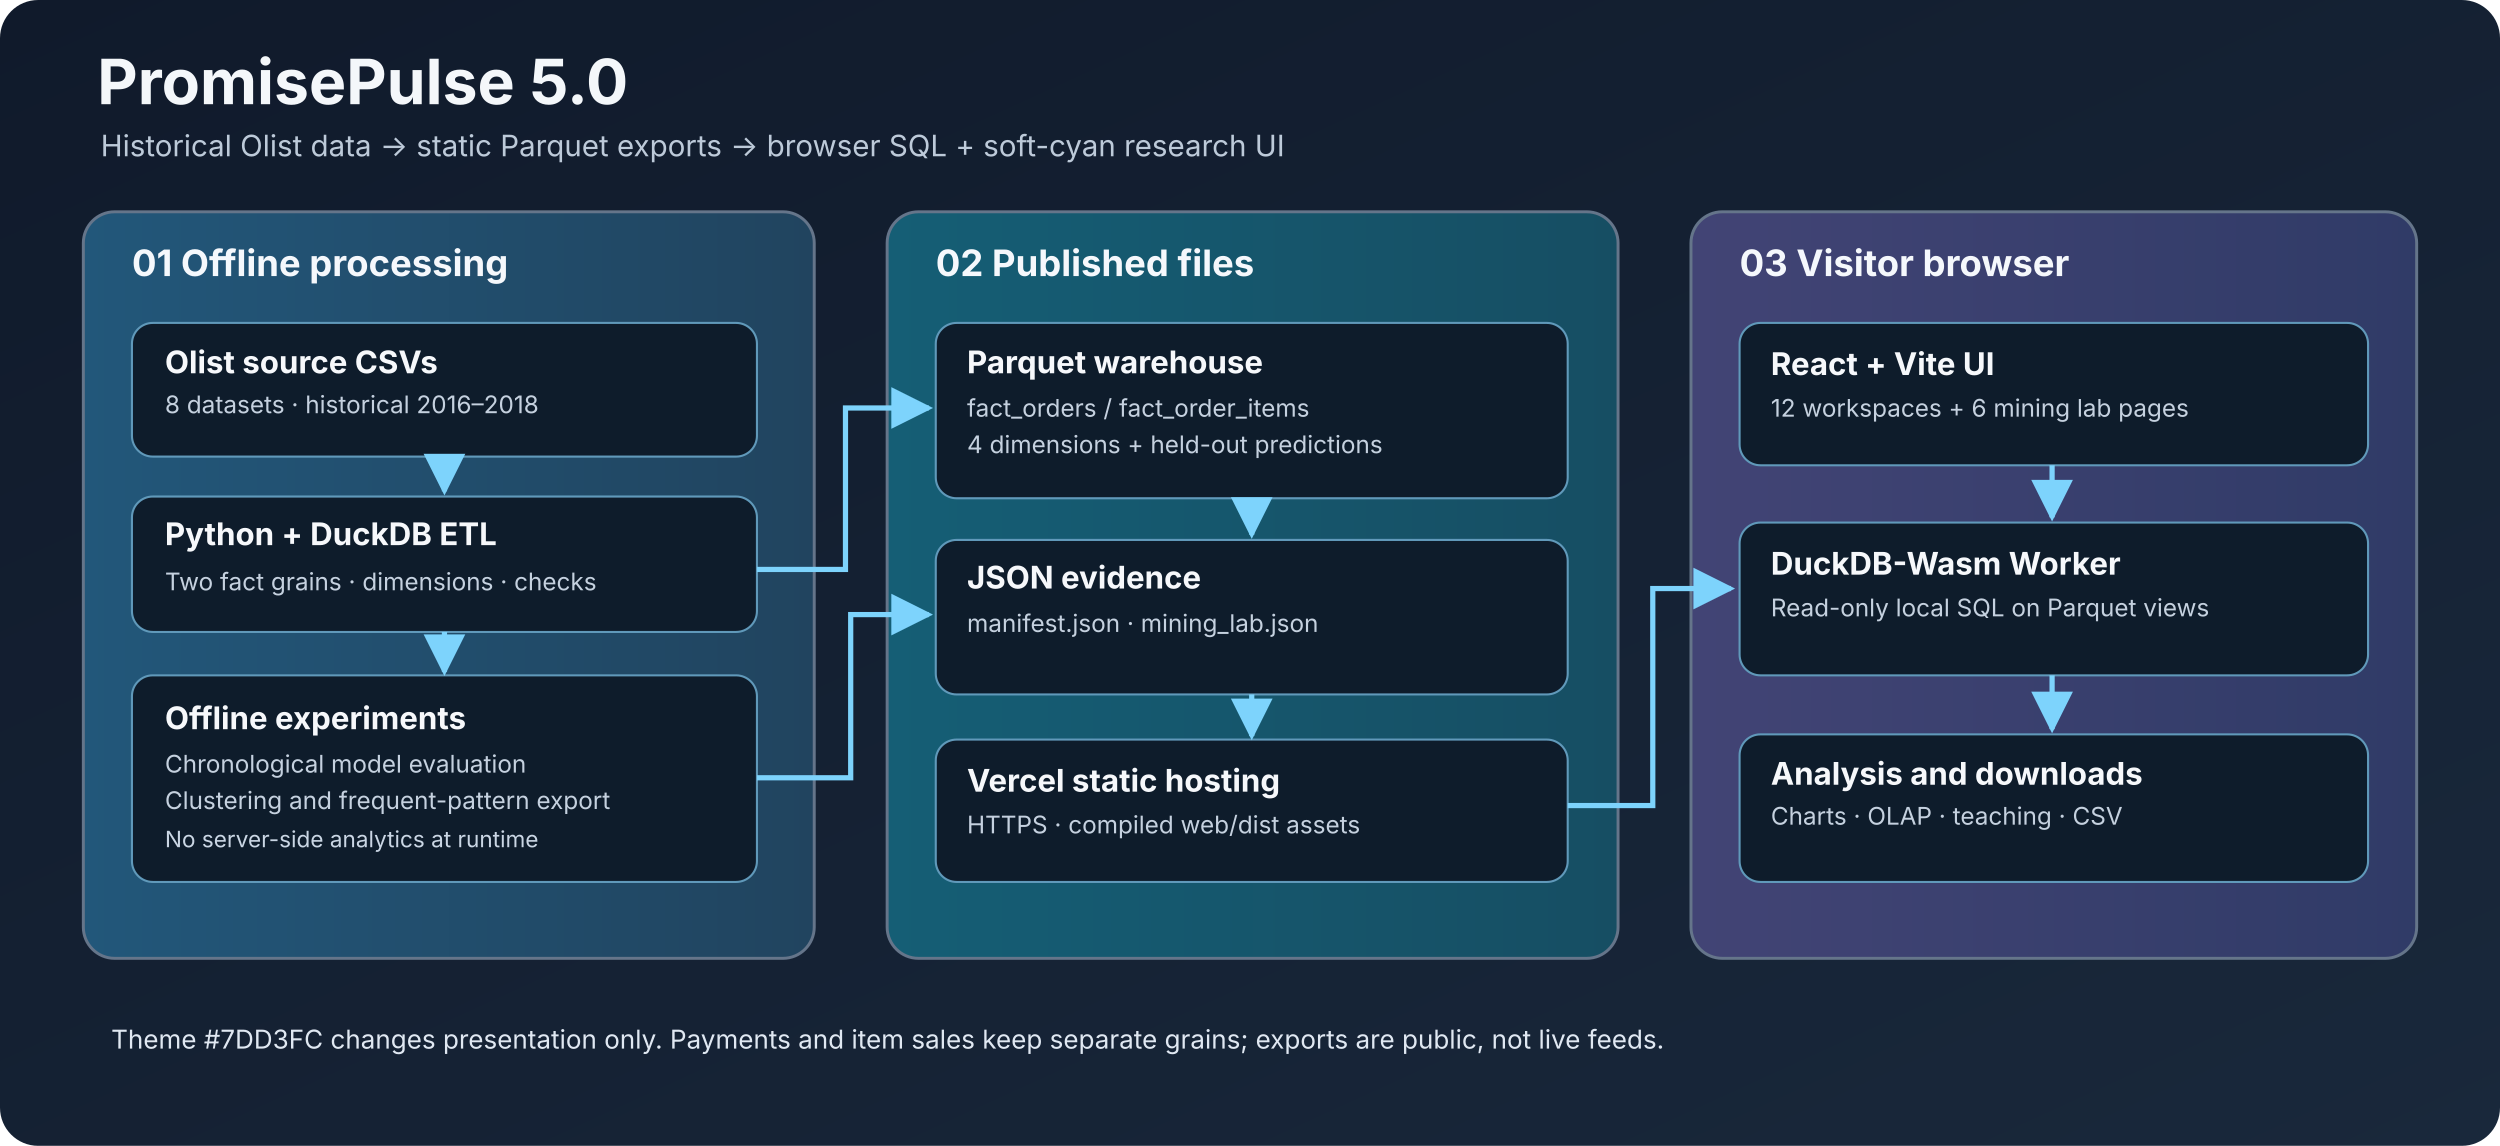
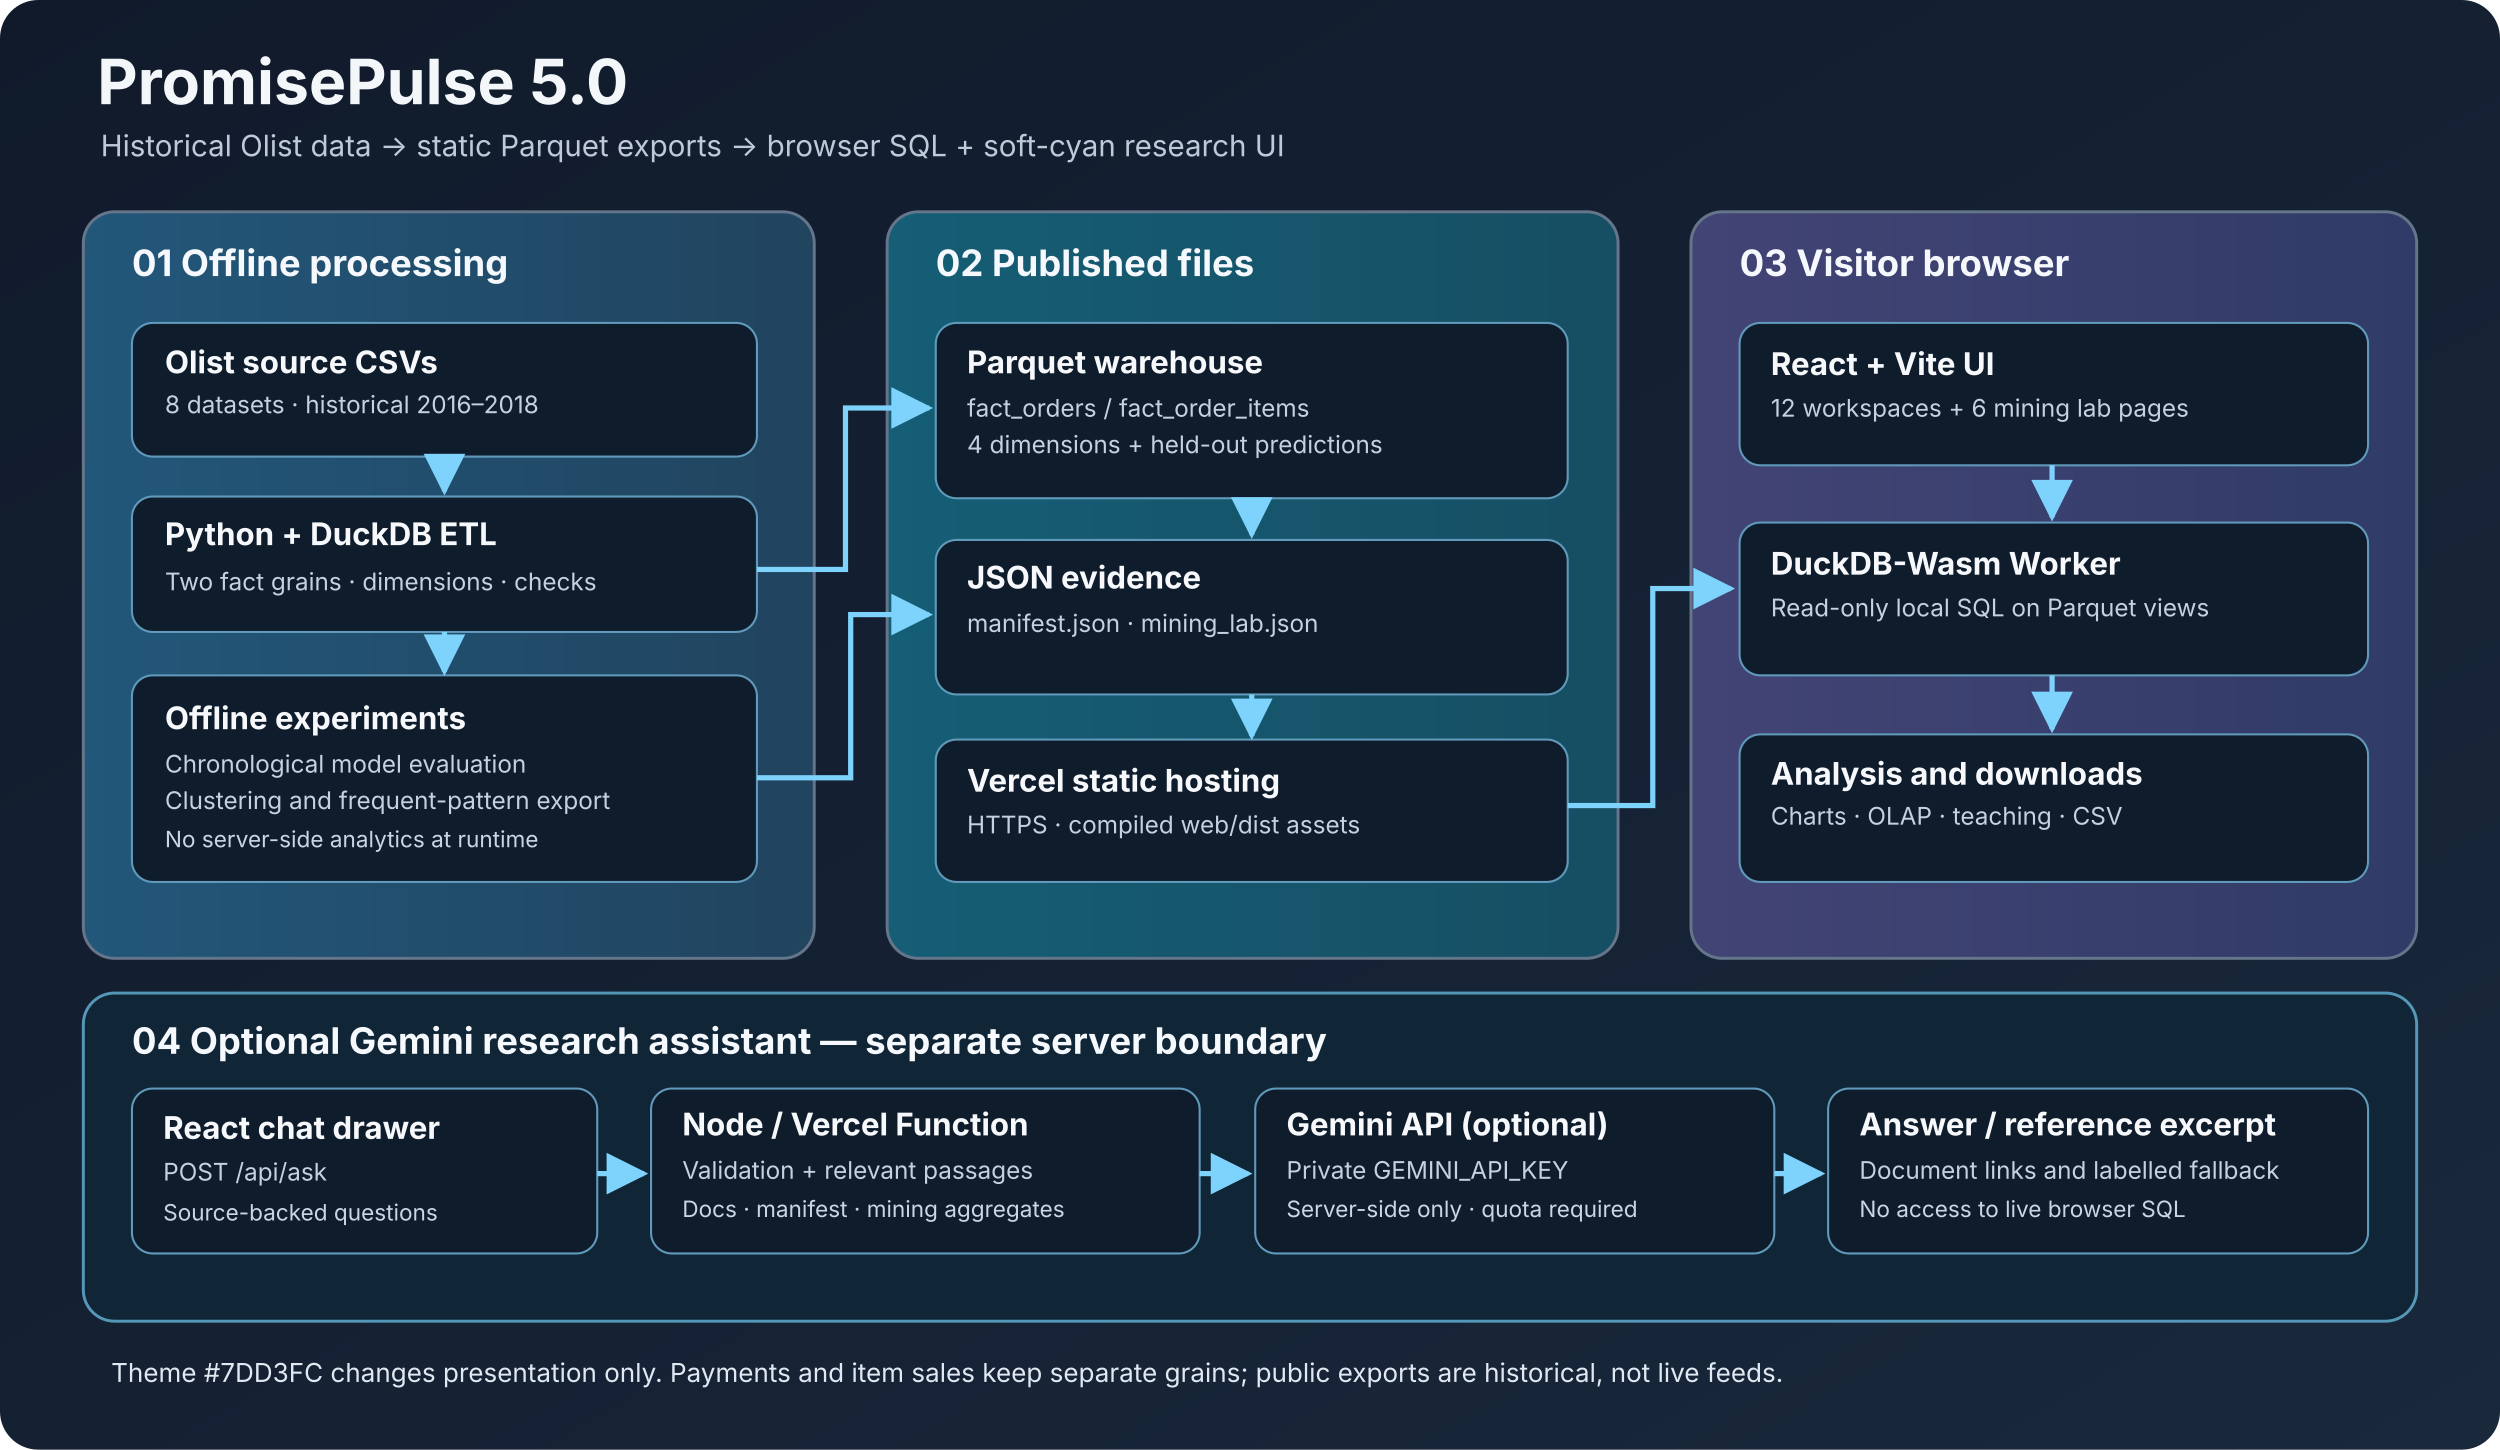
- <svg xmlns="http://www.w3.org/2000/svg" width="1440" height="660" viewBox="0 0 1440 660" role="img" aria-labelledby="title desc">
+ <svg xmlns="http://www.w3.org/2000/svg" width="1440" height="835" viewBox="0 0 1440 835" role="img" aria-labelledby="title desc">
  <defs>
    <linearGradient id="bg" x1="0" x2="1" y1="0" y2="1">
      <stop stop-color="#101a2b" />
      <stop offset="1" stop-color="#19283b" />
    </linearGradient>
    <linearGradient id="offline" x1="0" x2="1">
      <stop stop-color="#22577a" />
      <stop offset="1" stop-color="#21445f" />
    </linearGradient>
    <linearGradient id="static" x1="0" x2="1">
      <stop stop-color="#155e75" />
      <stop offset="1" stop-color="#164e63" />
    </linearGradient>
    <linearGradient id="browser" x1="0" x2="1">
      <stop stop-color="#424475" />
      <stop offset="1" stop-color="#303b67" />
    </linearGradient>
    <marker id="arrow" viewBox="0 0 10 10" refX="9" refY="5" markerWidth="8" markerHeight="8" orient="auto-start-reverse">
      <path d="M 0 0 L 10 5 L 0 10 z" fill="#7DD3FC" />
    </marker>
    <style>
  text{font-family:Inter,Arial,Helvetica,sans-serif}
  .heading{fill:#f4f7fa;font-size:36px;font-weight:700}
  .subtitle{fill:#bdcad9;font-size:17px}
  .panel{stroke:#65758a;stroke-width:1.7;rx:18}
  .label{fill:#f5f8fc;font-size:21px;font-weight:700}
  .body{fill:#e0e8f2;font-size:15px}
  .micro{fill:#cad6e4;font-size:13px}
  .node{fill:#0e1c2b;stroke:#6099ba;stroke-width:1.2;rx:12}
  .nodeTitle{fill:#f6f8fb;font-size:18px;font-weight:650}
  .nodeInfo{fill:#c5d1df;font-size:14px}
  .arrow{fill:none;stroke:#7DD3FC;stroke-width:3;marker-end:url(#arrow)}
 </style>
  </defs>
-   <rect x="0" y="0" width="1440" height="660" rx="22" fill="url(#bg)" />
+   <rect x="0" y="0" width="1440" height="835" rx="22" fill="url(#bg)" />
  <text x="56" y="60" class="heading">PromisePulse 5.0</text>
  <text x="58" y="90" class="subtitle">Historical Olist data → static Parquet exports → browser SQL + soft-cyan research UI</text>
  <rect x="48" y="122" width="421" height="430" class="panel" fill="url(#offline)" />
  <rect x="511" y="122" width="421" height="430" class="panel" fill="url(#static)" />
  <rect x="974" y="122" width="418" height="430" class="panel" fill="url(#browser)" />
  <text x="76" y="159" class="label">01  Offline processing</text>
  <text x="539" y="159" class="label">02  Published files</text>
  <text x="1002" y="159" class="label">03  Visitor browser</text>
  <rect x="76" y="186" width="360" height="77" class="node" />
  <text x="95" y="215" class="nodeTitle">Olist source CSVs</text>
  <text x="95" y="238" class="nodeInfo">8 datasets · historical 2016–2018</text>
  <rect x="76" y="286" width="360" height="78" class="node" />
  <text x="95" y="314" class="nodeTitle">Python + DuckDB ETL</text>
  <text x="95" y="340" class="nodeInfo">Two fact grains · dimensions · checks</text>
  <rect x="76" y="389" width="360" height="119" class="node" />
  <text x="95" y="420" class="nodeTitle">Offline experiments</text>
  <text x="95" y="445" class="nodeInfo">Chronological model evaluation</text>
  <text x="95" y="466" class="nodeInfo">Clustering and frequent-pattern export</text>
  <text x="95" y="488" class="micro">No server-side analytics at runtime</text>
  <path d="M256 263 V283" class="arrow" />
  <path d="M256 364 V387" class="arrow" />
  <rect x="539" y="186" width="364" height="101" class="node" />
  <text x="557" y="215" class="nodeTitle">Parquet warehouse</text>
  <text x="557" y="240" class="nodeInfo">fact_orders / fact_order_items</text>
  <text x="557" y="261" class="nodeInfo">4 dimensions + held-out predictions</text>
  <rect x="539" y="311" width="364" height="89" class="node" />
  <text x="557" y="339" class="nodeTitle">JSON evidence</text>
  <text x="557" y="364" class="nodeInfo">manifest.json · mining_lab.json</text>
  <rect x="539" y="426" width="364" height="82" class="node" />
  <text x="557" y="456" class="nodeTitle">Vercel static hosting</text>
  <text x="557" y="480" class="nodeInfo">HTTPS · compiled web/dist assets</text>
  <path d="M721 287 V308" class="arrow" />
  <path d="M721 400 V424" class="arrow" />
  <path d="M436 328 H487 V235 H535" class="arrow" />
  <path d="M436 448 H490 V354 H535" class="arrow" />
  <rect x="1002" y="186" width="362" height="82" class="node" />
  <text x="1020" y="216" class="nodeTitle">React + Vite UI</text>
  <text x="1020" y="240" class="nodeInfo">12 workspaces + 6 mining lab pages</text>
  <rect x="1002" y="301" width="362" height="88" class="node" />
  <text x="1020" y="331" class="nodeTitle">DuckDB-Wasm Worker</text>
  <text x="1020" y="355" class="nodeInfo">Read-only local SQL on Parquet views</text>
  <rect x="1002" y="423" width="362" height="85" class="node" />
  <text x="1020" y="452" class="nodeTitle">Analysis and downloads</text>
  <text x="1020" y="475" class="nodeInfo">Charts · OLAP · teaching · CSV</text>
  <path d="M1182 268 V298" class="arrow" />
  <path d="M1182 389 V420" class="arrow" />
  <path d="M903 464 H952 V339 H997" class="arrow" />
-   <text x="64" y="604" class="body">Theme #7DD3FC changes presentation only. Payments and item sales keep separate grains; exports are public, not live feeds.</text>
+   <rect x="48" y="572" width="1344" height="189" rx="18" fill="#102536" stroke="#5597b7" stroke-width="1.7" />
+   <text x="76" y="607" class="label">04  Optional Gemini research assistant — separate server boundary</text>
+   <rect x="76" y="627" width="268" height="95" class="node" />
+   <text x="94" y="656" class="nodeTitle">React chat drawer</text>
+   <text x="94" y="680" class="nodeInfo">POST /api/ask</text>
+   <text x="94" y="703" class="micro">Source-backed questions</text>
+   <rect x="375" y="627" width="316" height="95" class="node" />
+   <text x="393" y="654" class="nodeTitle">Node / Vercel Function</text>
+   <text x="393" y="679" class="nodeInfo">Validation + relevant passages</text>
+   <text x="393" y="701" class="micro">Docs · manifest · mining aggregates</text>
+   <rect x="723" y="627" width="299" height="95" class="node" />
+   <text x="741" y="654" class="nodeTitle">Gemini API (optional)</text>
+   <text x="741" y="679" class="nodeInfo">Private GEMINI_API_KEY</text>
+   <text x="741" y="701" class="micro">Server-side only · quota required</text>
+   <rect x="1053" y="627" width="311" height="95" class="node" />
+   <text x="1071" y="654" class="nodeTitle">Answer / reference excerpt</text>
+   <text x="1071" y="679" class="nodeInfo">Document links and labelled fallback</text>
+   <text x="1071" y="701" class="micro">No access to live browser SQL</text>
+   <path d="M344 676 H371" class="arrow" />
+   <path d="M691 676 H719" class="arrow" />
+   <path d="M1022 676 H1049" class="arrow" />
+   <text x="64" y="796" class="body">Theme #7DD3FC changes presentation only. Payments and item sales keep separate grains; public exports are historical, not live feeds.</text>
</svg>
